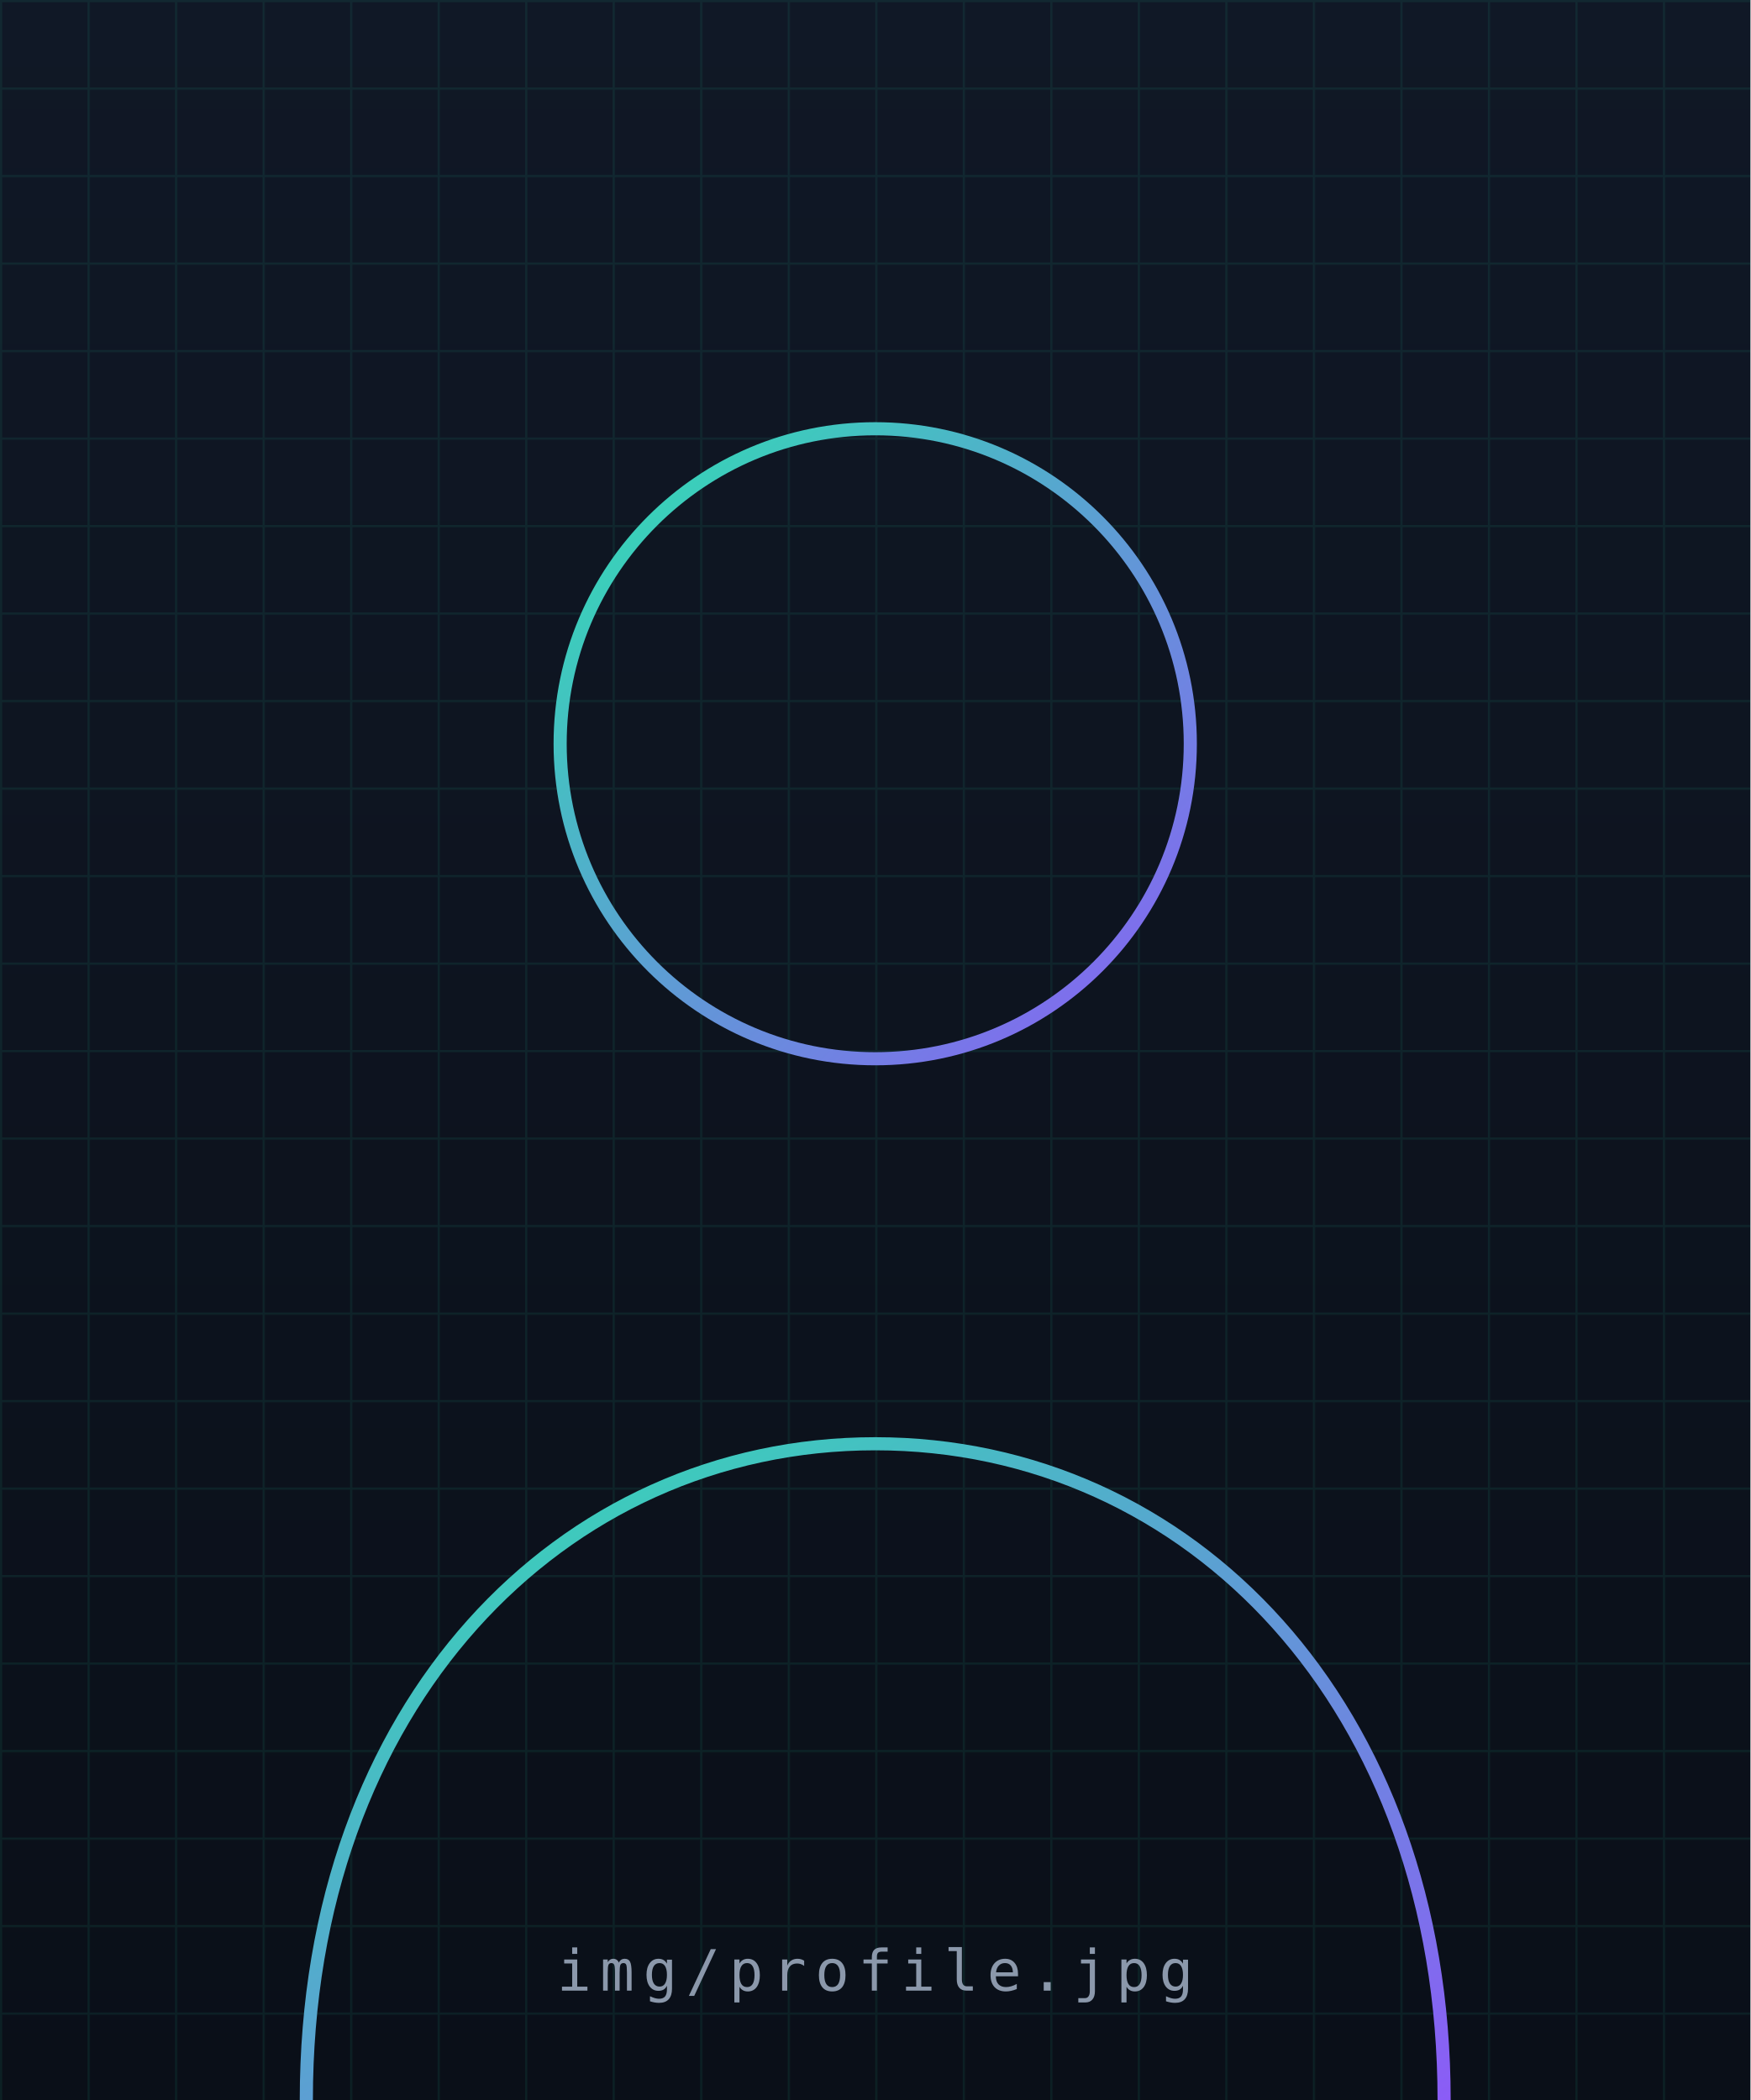
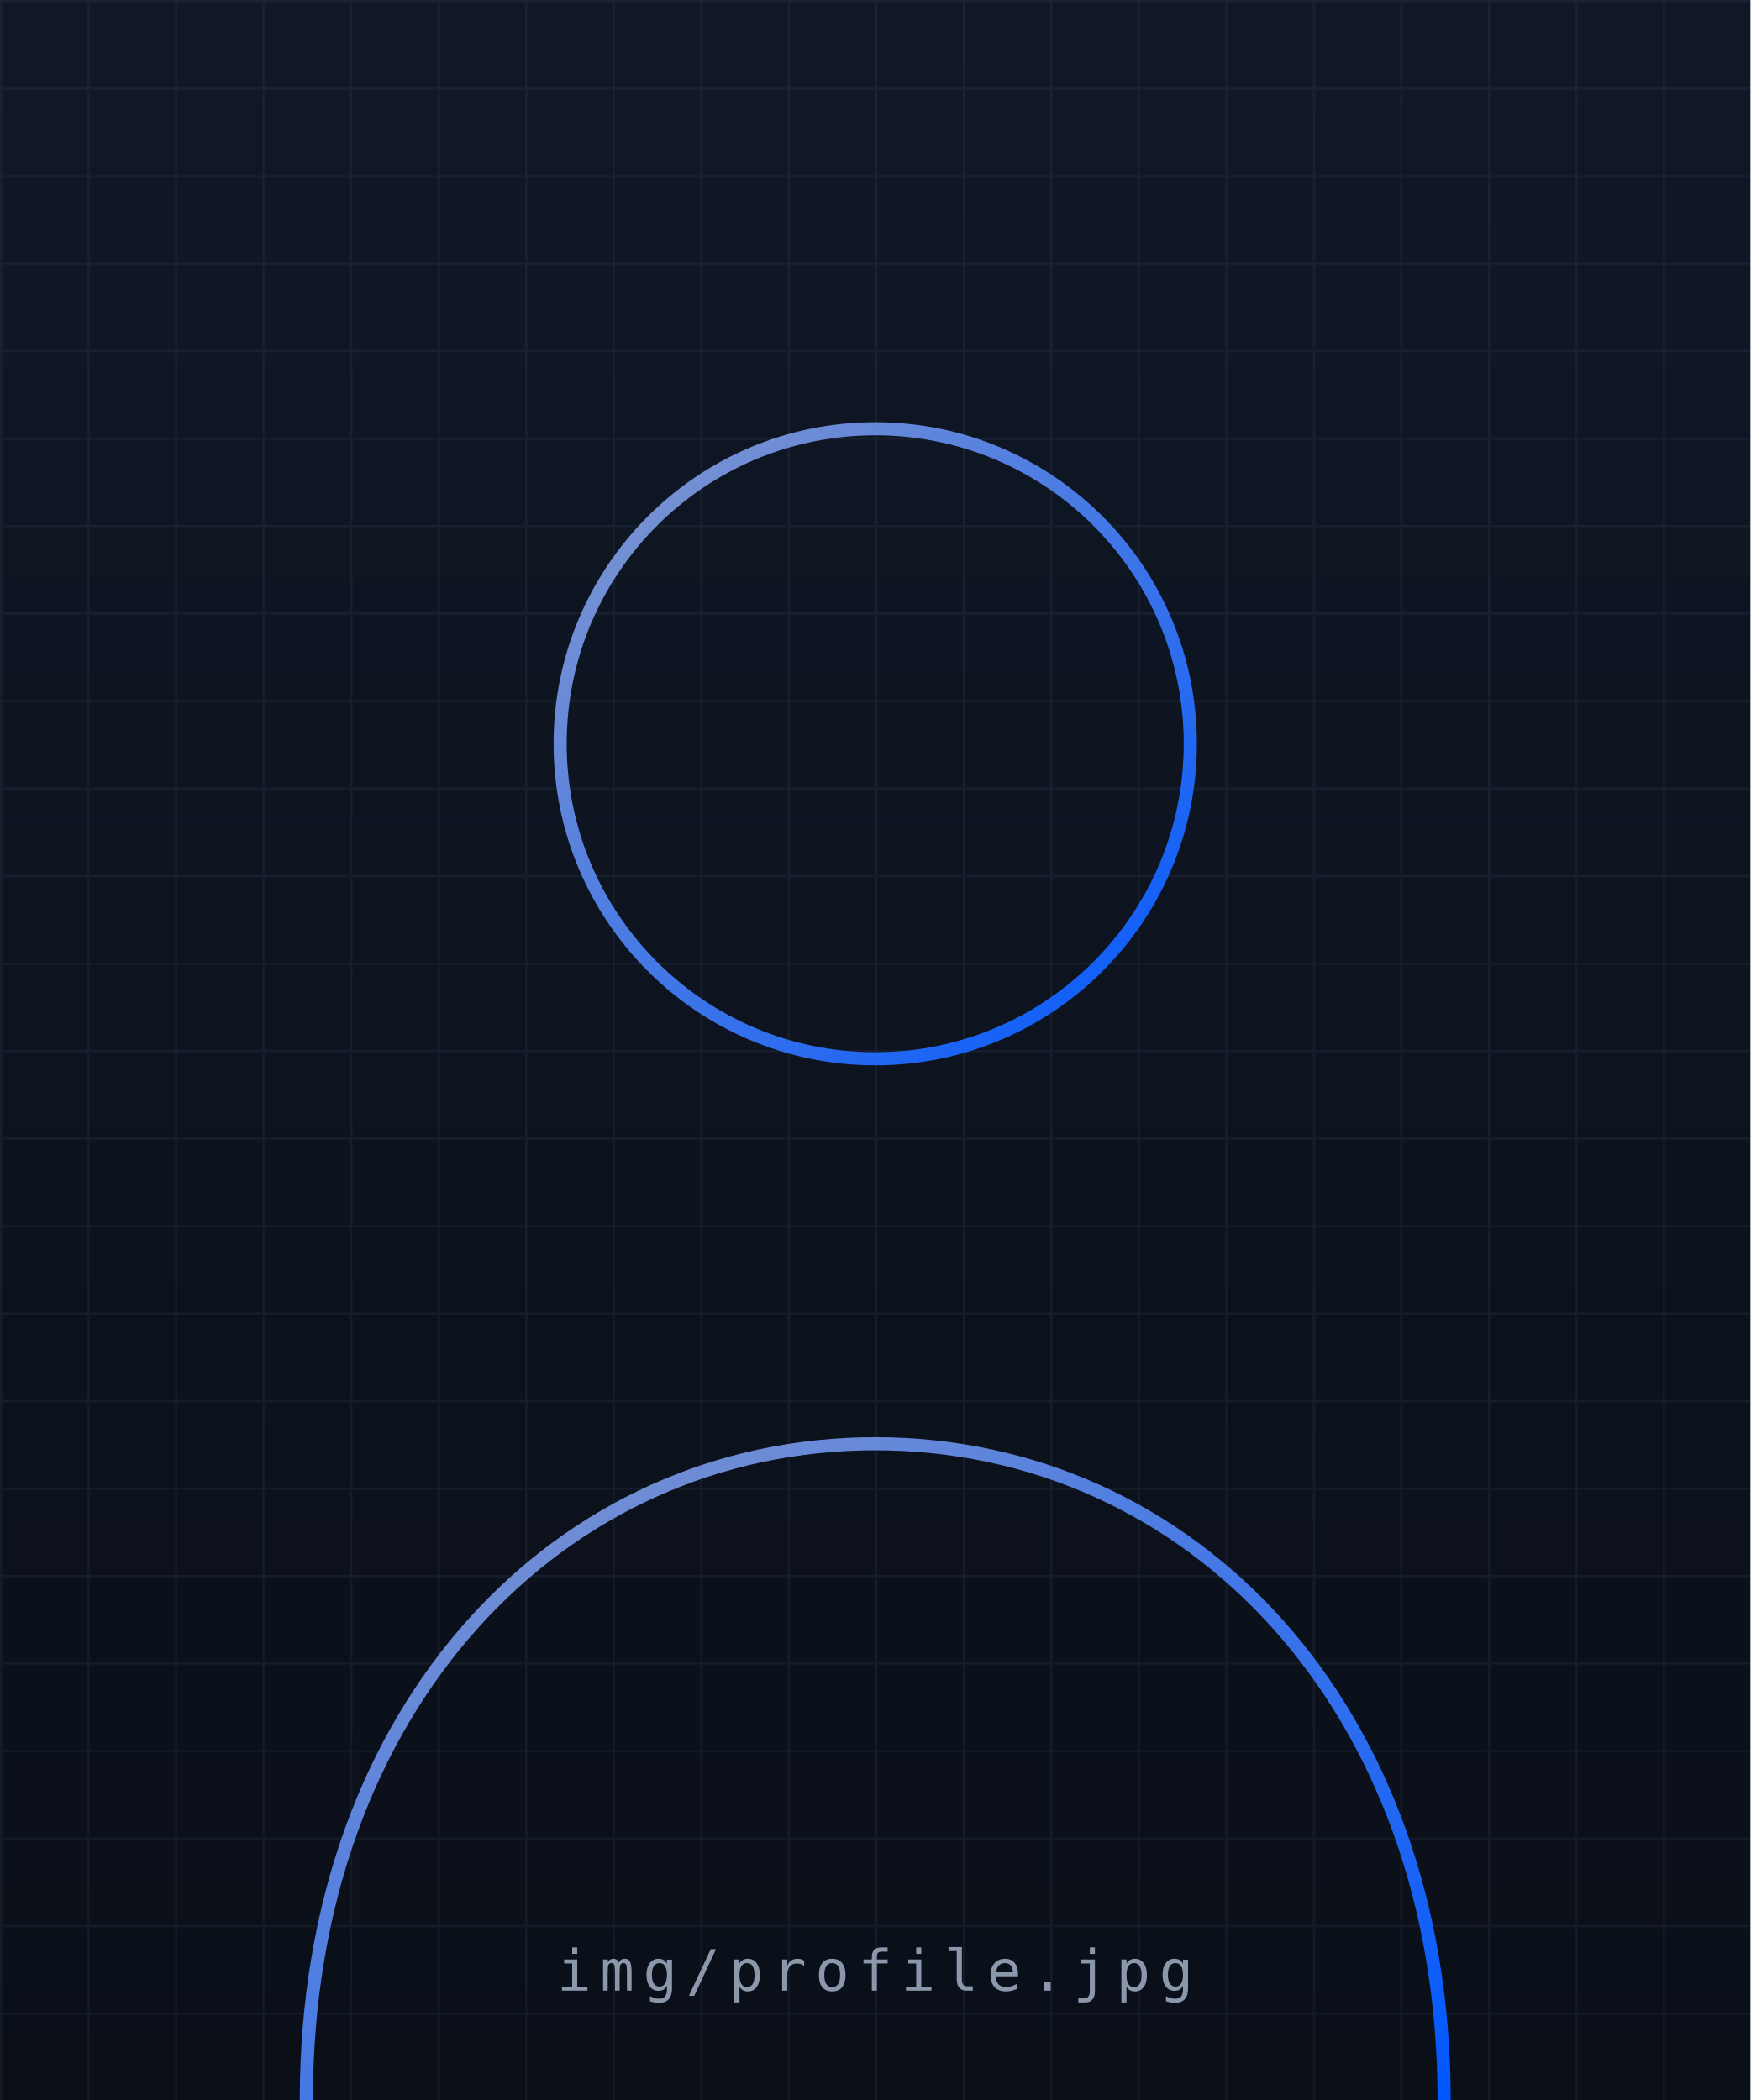
<svg xmlns="http://www.w3.org/2000/svg" viewBox="0 0 400 480" role="img" aria-label="Foto de perfil (sustituir)">
  <defs>
    <linearGradient id="bg" x1="0" y1="0" x2="0" y2="1">
      <stop offset="0" stop-color="#101826" />
      <stop offset="1" stop-color="#0a0f18" />
    </linearGradient>
    <linearGradient id="fg" x1="0" y1="0" x2="1" y2="1">
-       <stop offset="0" stop-color="#2de2b0" />
-       <stop offset="1" stop-color="#8b5cf6" />
+       <stop offset="0" stop-color="#8899cc" />
+       <stop offset="1" stop-color="#0057ff" />
    </linearGradient>
    <pattern id="grid" width="20" height="20" patternUnits="userSpaceOnUse">
-       <path d="M20 0H0v20" fill="none" stroke="#2de2b0" stroke-opacity=".08" />
+       <path d="M20 0H0v20" fill="none" stroke="#8899cc" stroke-opacity=".08" />
    </pattern>
  </defs>
  <rect width="400" height="480" fill="url(#bg)" />
  <rect width="400" height="480" fill="url(#grid)" />
  <circle cx="200" cy="170" r="72" fill="none" stroke="url(#fg)" stroke-width="3" />
  <path d="M70 480c0-90 58-150 130-150s130 60 130 150" fill="none" stroke="url(#fg)" stroke-width="3" />
  <text x="200" y="455" text-anchor="middle" font-family="JetBrains Mono, monospace" font-size="13" fill="#8b98ab" letter-spacing="2">img/profile.jpg</text>
</svg>
